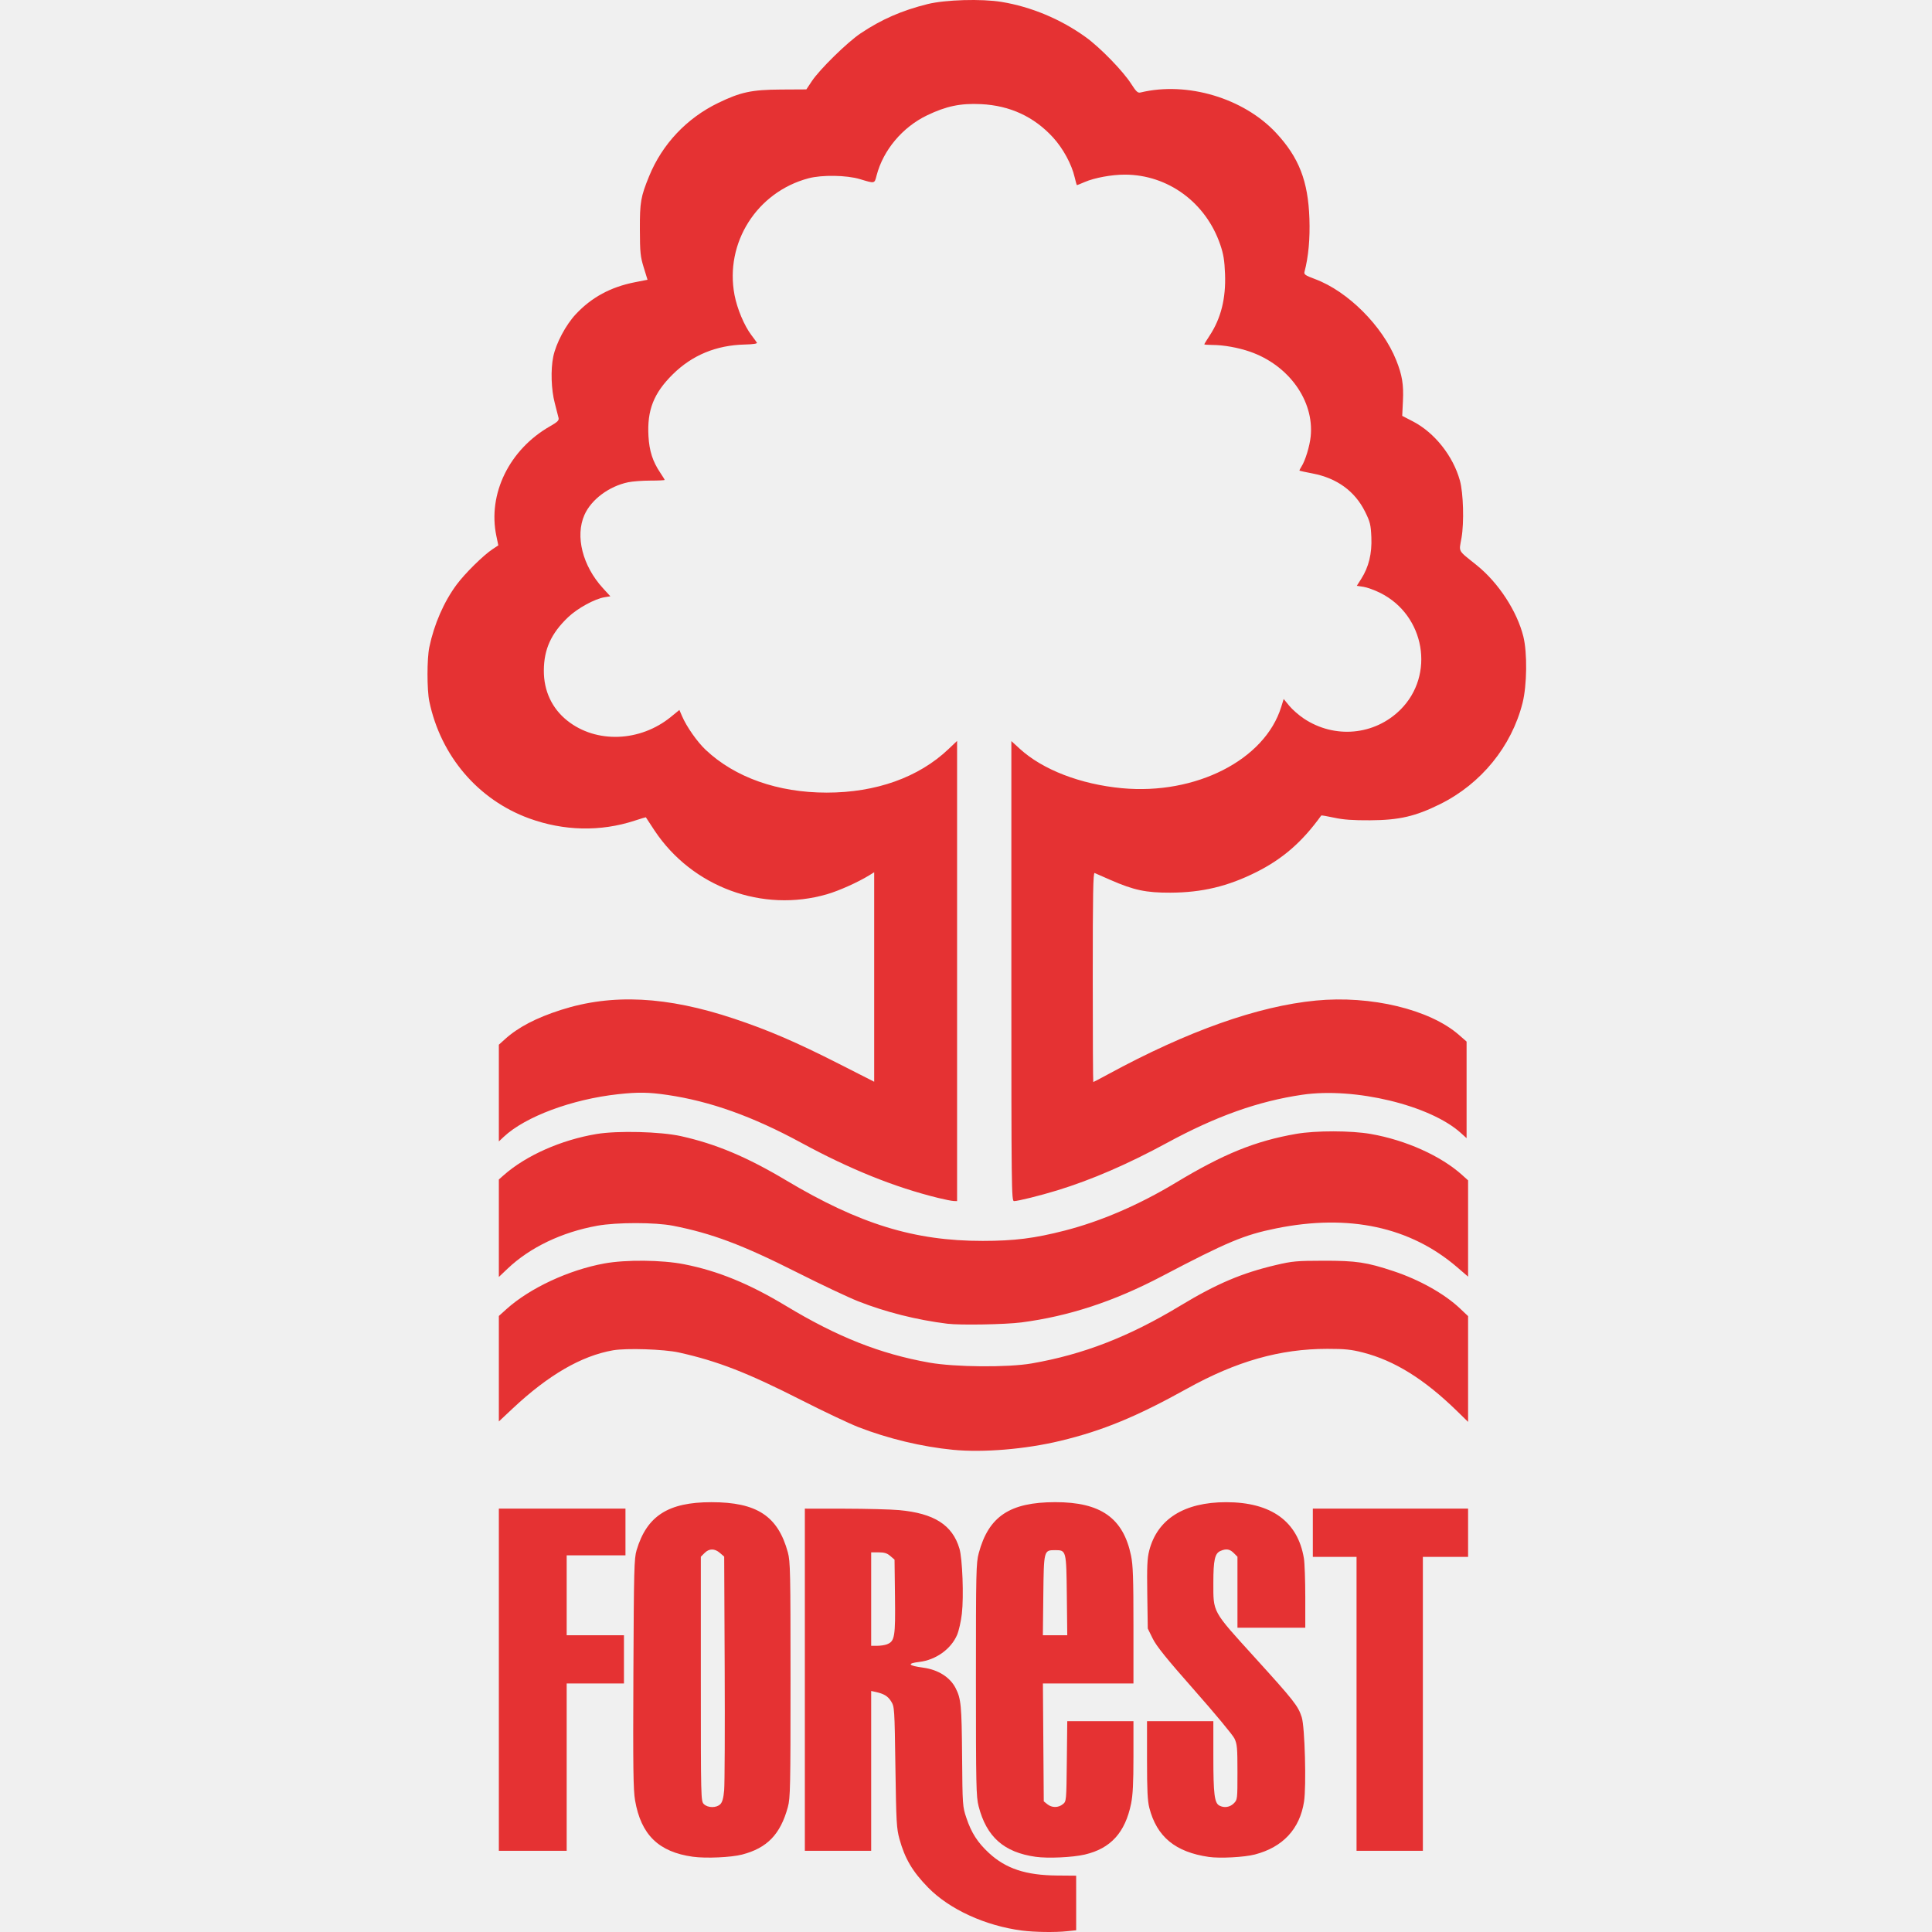
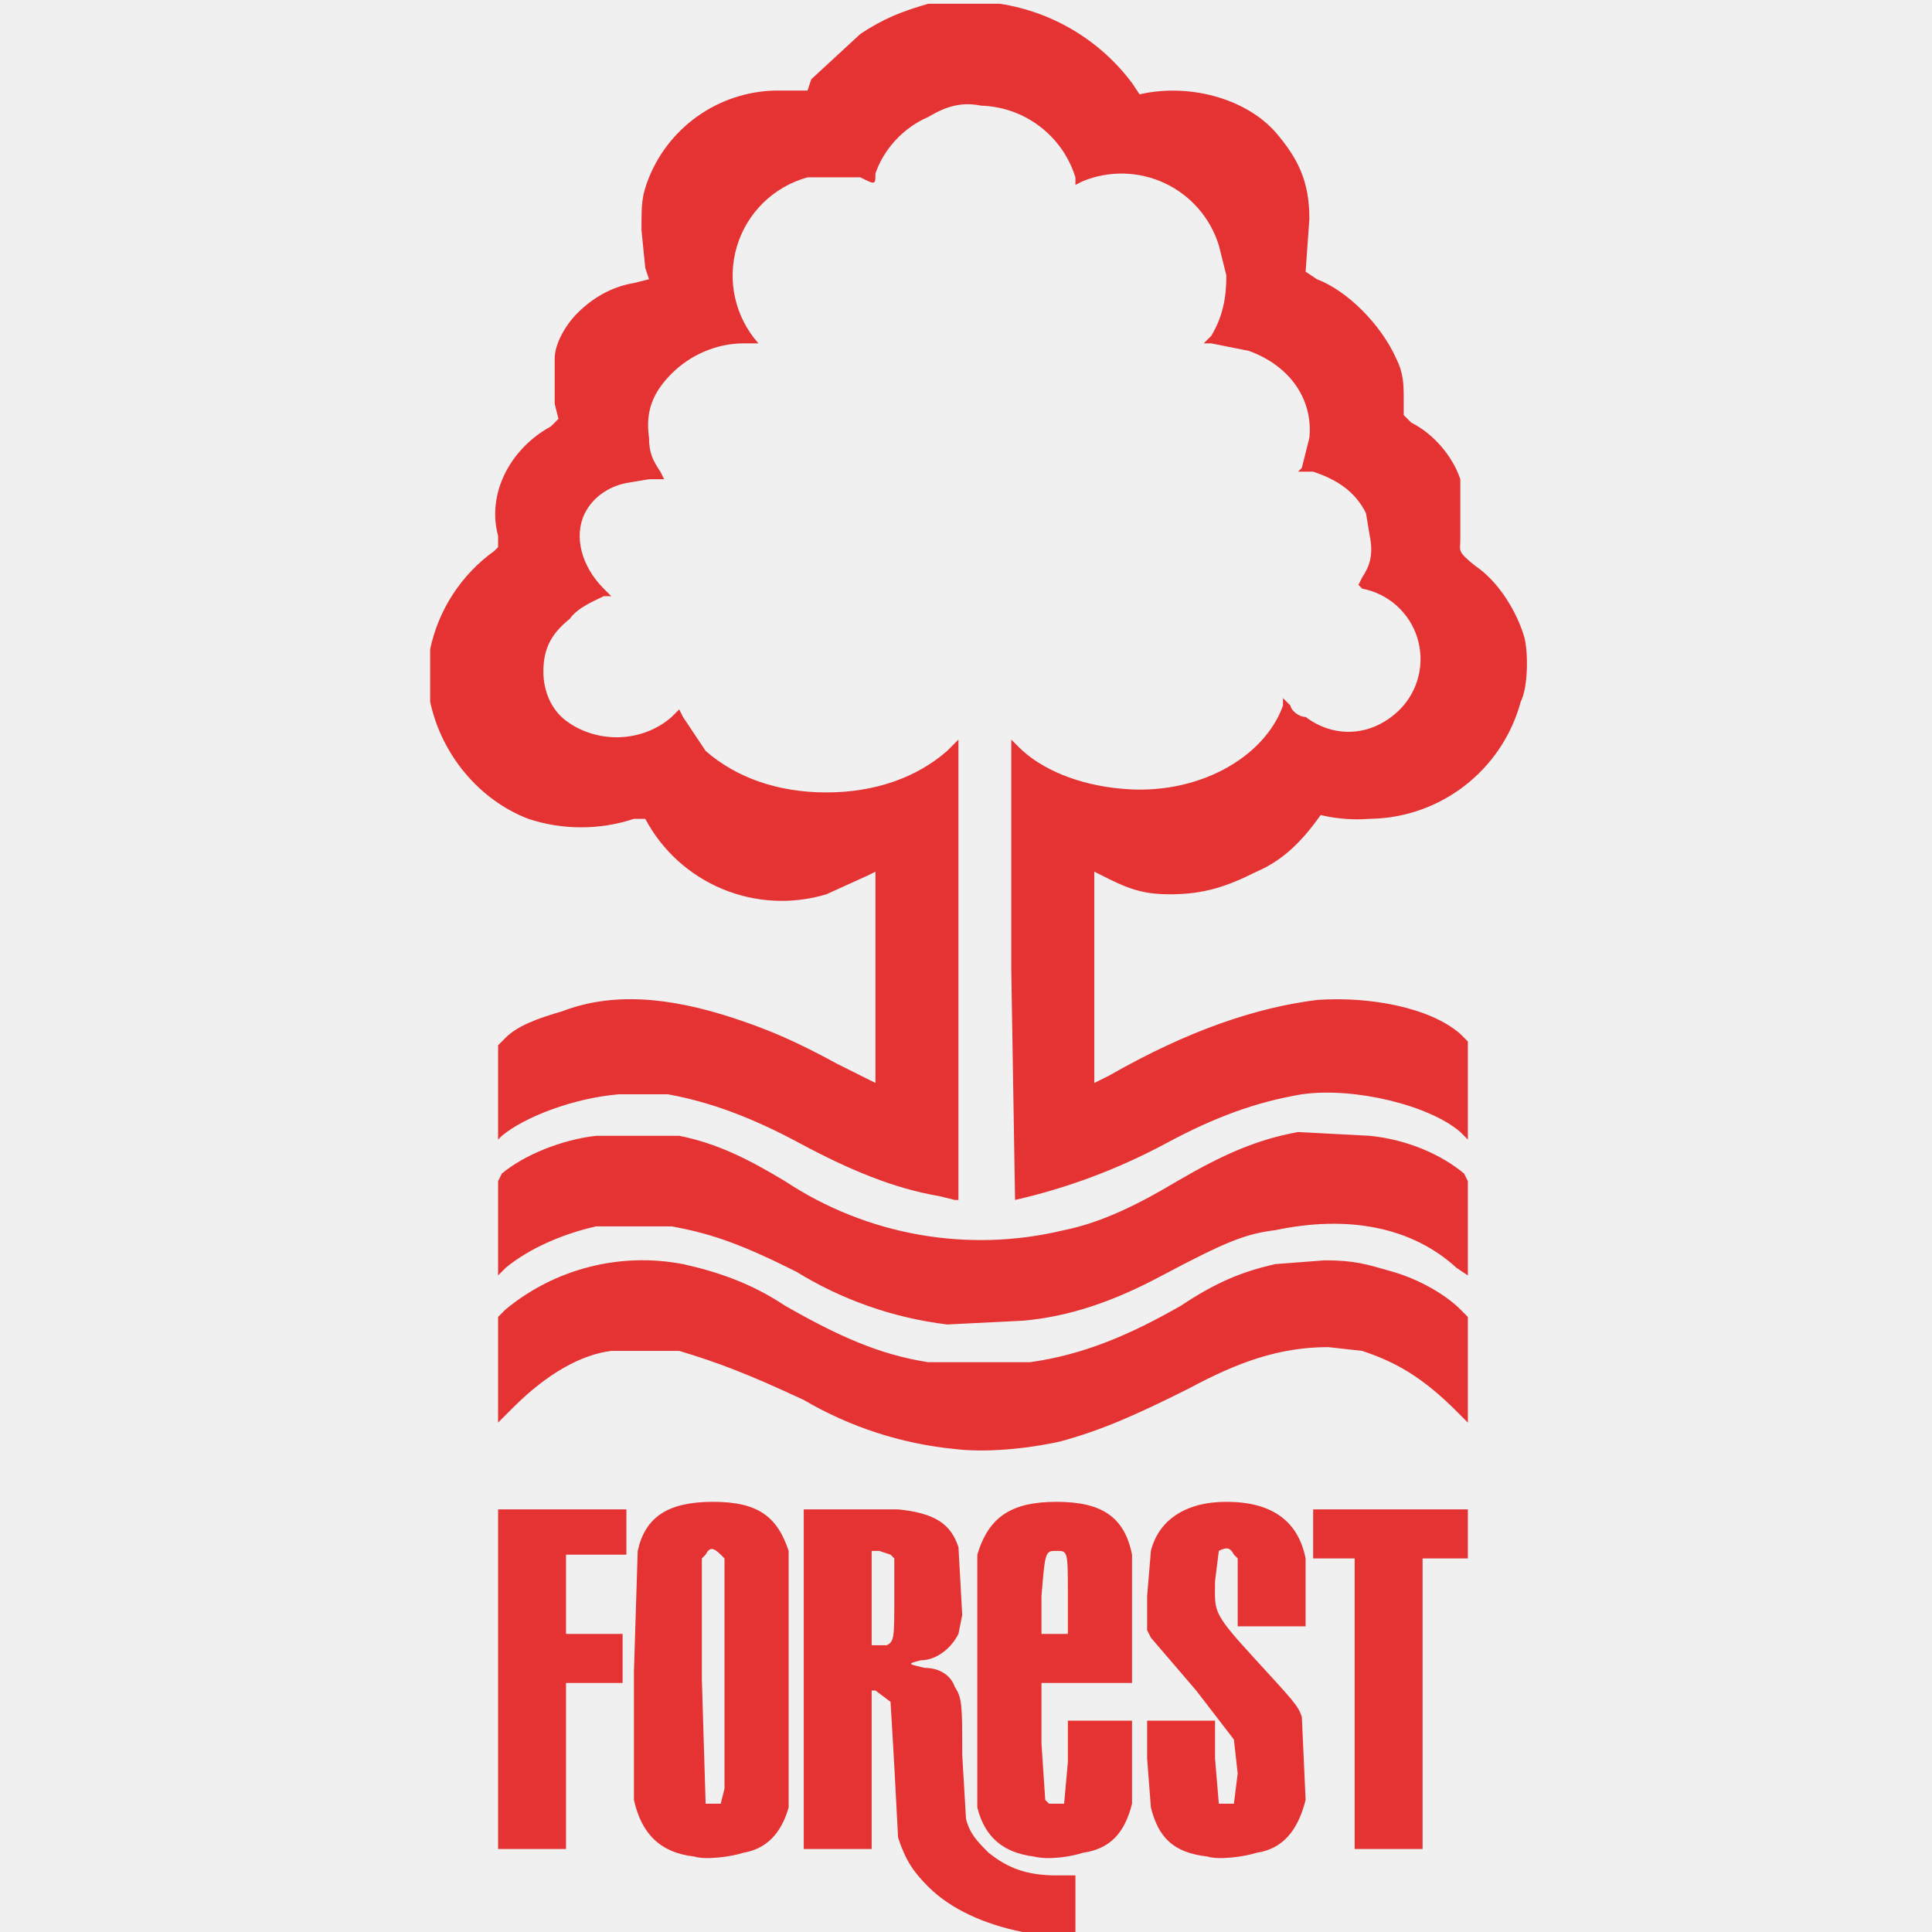
- <svg xmlns="http://www.w3.org/2000/svg" viewBox="0 0 512 512" fill="none">
-   <g clip-path="url(#clip0_1_3306)">
-     <path d="M270.816 511.616C261.13 510.362 251.61 505.995 245.957 500.214C241.819 495.982 239.797 492.555 238.363 487.344C237.597 484.559 237.503 482.889 237.292 468.312C237.065 452.616 237.045 452.307 236.158 450.882C235.285 449.478 234.265 448.865 231.967 448.363L230.869 448.123V469.303V490.483H222.08H213.292V445.143V399.803L223.778 399.816C229.546 399.824 236.062 399.994 238.259 400.194C247.557 401.042 252.399 404.126 254.259 410.385C255.056 413.069 255.431 423.072 254.906 427.637C254.674 429.654 254.104 432.188 253.639 433.27C252.018 437.036 248.006 439.908 243.64 440.425C240.255 440.826 240.645 441.412 244.651 441.946C248.589 442.472 251.75 444.459 253.234 447.342C254.686 450.164 254.855 451.927 254.965 465.395C255.072 478.515 255.088 478.741 256.111 481.792C257.426 485.716 259.08 488.289 262.064 491.051C266.552 495.206 271.848 496.962 280.102 497.031L285.194 497.074L285.195 504.307L285.197 511.541L282.741 511.797C279.581 512.128 274.123 512.045 270.816 511.616ZM235.018 435.772C237.118 434.974 237.311 433.844 237.18 423.118L237.061 413.314L235.94 412.351C235.082 411.614 234.355 411.387 232.844 411.387H230.869V423.771V436.155H232.441C233.305 436.155 234.465 435.983 235.018 435.772ZM183.624 492.057C174.553 490.802 169.873 486.238 168.298 477.109C167.819 474.335 167.743 468.555 167.856 443.472C167.981 415.818 168.054 412.979 168.704 410.81C171.429 401.718 177.08 398.092 188.525 398.095C200.576 398.098 206.158 401.759 208.788 411.387C209.439 413.771 209.497 416.538 209.497 445.143C209.497 473.748 209.439 476.514 208.788 478.898C206.817 486.113 203.32 489.744 196.674 491.475C193.757 492.235 187.065 492.533 183.624 492.057ZM190.884 478.137C191.428 477.592 191.721 476.538 191.91 474.441C192.056 472.828 192.118 458.235 192.048 442.012L191.92 412.516L190.8 411.552C189.368 410.321 187.951 410.327 186.709 411.569L185.729 412.55V444.925C185.729 476.768 185.742 477.313 186.528 478.099C187.568 479.139 189.862 479.159 190.884 478.137ZM274.48 492.077C266.048 490.894 261.428 486.798 259.338 478.655C258.693 476.139 258.632 473.255 258.632 445.143C258.632 416.299 258.679 414.209 259.383 411.587C261.996 401.854 267.608 398.108 279.604 398.088C291.701 398.068 297.679 402.278 299.741 412.269C300.258 414.773 300.377 418.226 300.377 430.745V446.141H288.379H276.382L276.495 461.756L276.608 477.371L277.551 478.135C278.756 479.109 280.453 479.109 281.657 478.135C282.6 477.372 282.6 477.365 282.719 466.75L282.837 456.128H291.607H300.377V465.532C300.377 472.542 300.216 475.721 299.745 478.016C298.175 485.668 294.326 489.888 287.467 491.479C284.21 492.234 277.727 492.533 274.48 492.077ZM282.719 422.786C282.585 410.821 282.581 410.806 279.604 410.806C276.628 410.806 276.624 410.821 276.49 422.786L276.371 433.358H279.604H282.837L282.719 422.786ZM320.35 492.106C311.472 490.817 306.572 486.778 304.588 479.114C304.11 477.267 303.972 474.42 303.972 466.43V456.128H312.76H321.549L321.551 465.616C321.553 475.456 321.842 477.8 323.138 478.494C324.412 479.176 325.931 478.947 326.96 477.917C327.929 476.948 327.94 476.854 327.94 469.655C327.94 463.147 327.854 462.194 327.127 460.693C326.68 459.77 321.922 454.038 316.553 447.957C309.154 439.575 306.475 436.256 305.482 434.24L304.172 431.581L304.04 422.519C303.932 415.153 304.028 412.984 304.554 410.934C306.695 402.578 313.814 398.095 324.944 398.095C336.888 398.095 343.932 403.185 345.549 412.985C345.749 414.194 345.913 418.823 345.914 423.272L345.916 431.361H336.928H327.94V421.955V412.549L326.959 411.569C325.88 410.489 324.908 410.349 323.366 411.051C321.942 411.7 321.553 413.491 321.551 419.404C321.547 427.416 321.173 426.737 332.436 439.145C342.983 450.763 344.006 452.064 344.978 455.096C345.799 457.654 346.221 473.348 345.58 477.465C344.451 484.713 339.968 489.528 332.547 491.461C329.754 492.188 323.276 492.531 320.35 492.106ZM132.2 445.143V399.803H148.977H165.755V405.995V412.186H157.966H150.176V422.772V433.358H157.766H165.356V439.75V446.141H157.766H150.176V468.312V490.483H141.188H132.2V445.143ZM359.498 451.534V412.586H353.706H347.914V406.194V399.803H368.486H389.059V406.194V412.586H383.067H377.075V451.534V490.483H368.287H359.498V451.534ZM252.572 384.214C244.346 383.418 235.352 381.261 227.473 378.196C225.057 377.256 218.321 374.068 212.505 371.112C198.064 363.771 190.213 360.714 179.936 358.428C175.98 357.548 165.985 357.22 162.414 357.852C154.044 359.335 145.331 364.389 135.895 373.236L132.2 376.7V362.722V348.745L134.232 346.917C140.422 341.352 150.713 336.555 160.163 334.829C165.87 333.787 175.417 333.882 181.305 335.041C190.252 336.801 198.53 340.186 208.299 346.082C221.932 354.31 233.242 358.787 246.248 361.103C253.039 362.312 267.056 362.426 273.412 361.323C287.074 358.951 299.179 354.251 312.76 346.043C322.409 340.212 329.1 337.366 338.158 335.24C342.495 334.223 343.615 334.121 350.71 334.106C359.391 334.088 362.186 334.505 369.349 336.888C376.205 339.168 382.818 342.884 386.911 346.755L389.059 348.786V362.8V376.813L386.163 373.982C377.479 365.494 369.552 360.562 361.145 358.415C358.06 357.628 356.402 357.459 351.757 357.46C339.197 357.464 327.67 360.736 314.558 368.018C301.185 375.446 292.172 379.159 281.002 381.841C271.767 384.059 260.599 384.991 252.572 384.214ZM251.042 350.799C242.923 349.792 234.686 347.717 227.419 344.85C224.812 343.822 217.467 340.35 211.095 337.135C196.758 329.901 188.59 326.833 178.338 324.832C173.599 323.907 163.434 323.905 158.311 324.828C148.897 326.524 140.454 330.564 134.497 336.224L132.2 338.406V325.491V312.577L133.498 311.429C139.389 306.223 148.73 302.08 158.09 300.524C163.693 299.592 175.033 299.881 180.483 301.094C189.73 303.152 197.928 306.6 208.327 312.803C227.751 324.391 242.292 328.87 260.43 328.851C268.87 328.842 274.111 328.182 282.187 326.11C291.749 323.656 301.87 319.292 311.585 313.433C324.279 305.778 332.689 302.369 343.519 300.486C348.705 299.585 358.068 299.6 363.293 300.518C372.602 302.153 381.889 306.333 387.523 311.423L389.059 312.811V325.566V338.322L386.184 335.847C373.746 325.142 357.488 321.641 338.25 325.524C329.703 327.25 325.274 329.104 307.864 338.246C295.217 344.888 283.251 348.818 270.696 350.453C266.425 351.01 254.438 351.22 251.042 350.799ZM248.645 317.469C237.105 314.637 225.301 309.885 212.394 302.875C199.498 295.871 188.232 291.84 176.889 290.173C171.899 289.44 169.124 289.396 163.842 289.971C151.583 291.303 139.205 295.912 133.498 301.27L132.2 302.489V289.674V276.859L133.82 275.395C137.322 272.231 142.082 269.743 148.662 267.636C162.238 263.289 176.744 264.022 194.517 269.955C203.653 273.005 211.003 276.169 222.38 281.951L231.668 286.671V258.916V231.161L230.37 231.96C227.356 233.813 222.333 236.066 219.165 236.984C202.045 241.945 183.443 235.082 173.479 220.129C172.202 218.213 171.156 216.617 171.153 216.582C171.149 216.547 169.8 216.958 168.153 217.496C159.12 220.445 149.394 220.228 140.2 216.873C126.693 211.943 116.788 200.329 113.775 185.886C113.131 182.8 113.131 174.592 113.775 171.505C115.045 165.418 117.639 159.481 121.022 154.917C123.203 151.975 128.086 147.158 130.517 145.549L132.061 144.527L131.54 142.037C129.202 130.881 134.998 119.073 145.828 112.929C147.692 111.871 148.162 111.415 148.031 110.786C147.939 110.347 147.485 108.565 147.022 106.827C146.08 103.287 145.905 97.987 146.617 94.527C147.344 90.991 149.935 86.105 152.587 83.271C156.766 78.803 161.841 76.056 168.236 74.799L171.6 74.139L170.599 70.891C169.703 67.985 169.595 66.929 169.574 60.852C169.548 53.576 169.797 52.143 172.036 46.671C175.504 38.192 181.987 31.318 190.323 27.282C196.29 24.393 199.209 23.771 207.001 23.728L213.692 23.691L215.151 21.499C217.242 18.358 224.56 11.188 228.076 8.836C233.627 5.123 238.982 2.782 245.811 1.085C250.492 -0.079 260.123 -0.362 265.422 0.508C273.278 1.799 281.106 5.073 287.718 9.834C291.533 12.581 297.591 18.804 299.777 22.223C301.099 24.288 301.525 24.684 302.242 24.511C314.606 21.522 329.609 26.002 338.198 35.246C344.237 41.746 346.661 47.981 347.007 57.904C347.195 63.289 346.753 68.077 345.702 72.037C345.52 72.723 345.919 72.996 348.517 73.964C357.2 77.2 366.392 86.392 370.013 95.46C371.594 99.419 372.003 101.905 371.792 106.279L371.603 110.207L374.439 111.677C380.179 114.653 385.085 120.834 386.892 127.364C387.809 130.68 388.027 138.476 387.315 142.544C386.632 146.446 386.175 145.627 391.375 149.816C397.119 154.444 402.046 161.99 403.71 168.709C404.775 173.012 404.669 181.623 403.493 186.286C400.588 197.799 392.516 207.712 381.669 213.089C375.085 216.353 370.809 217.342 363.094 217.385C358.521 217.41 356.031 217.231 353.573 216.7C351.742 216.304 350.2 216.04 350.148 216.113C345.115 223.104 339.953 227.605 332.933 231.122C325.403 234.895 318.549 236.534 310.164 236.567C303.699 236.593 300.469 235.907 294.285 233.196C292.253 232.305 290.365 231.478 290.09 231.358C289.694 231.185 289.591 236.852 289.591 258.947C289.591 274.24 289.654 286.753 289.731 286.753C289.808 286.753 291.56 285.834 293.626 284.71C314.695 273.252 333.287 266.653 348.713 265.16C363.294 263.748 378.907 267.498 386.649 274.27L388.66 276.029V288.827V301.626L387.116 300.231C378.997 292.897 359.007 288.084 345.117 290.121C333.431 291.834 322.306 295.792 309.264 302.875C298.884 308.513 289.306 312.659 280.203 315.454C275.747 316.823 269.788 318.304 268.719 318.308C268.056 318.311 268.02 315.143 268.02 257.351V196.392L270.277 198.455C276.325 203.983 286.354 207.85 297.315 208.881C316.866 210.719 335.193 201.38 339.527 187.371L340.187 185.238L341.653 187.027C342.459 188.01 344.194 189.534 345.51 190.412C353.656 195.852 364.255 194.89 371.107 188.09C380.374 178.893 377.658 163.066 365.794 157.131C364.301 156.384 362.29 155.655 361.323 155.51L359.567 155.246L360.748 153.389C362.742 150.252 363.611 146.67 363.423 142.365C363.278 139.049 363.098 138.312 361.778 135.641C359.084 130.19 354.332 126.719 347.863 125.478C346.023 125.124 344.459 124.791 344.386 124.736C344.314 124.682 344.536 124.207 344.88 123.682C345.9 122.126 347.083 118.267 347.348 115.636C348.296 106.209 341.526 96.763 331.27 93.204C328.114 92.109 324.25 91.419 321.249 91.415C320.096 91.413 319.152 91.337 319.152 91.247C319.152 91.156 319.784 90.123 320.557 88.95C323.565 84.388 324.893 79.09 324.647 72.636C324.509 69.005 324.244 67.373 323.383 64.847C319.582 53.686 309.539 46.306 298.115 46.278C294.641 46.27 290.07 47.109 287.461 48.235C286.399 48.693 285.473 49.068 285.403 49.068C285.334 49.068 285.06 48.124 284.796 46.971C284.01 43.54 281.718 39.324 279.064 36.425C274.023 30.92 267.656 27.973 259.991 27.597C254.573 27.331 250.77 28.119 245.685 30.564C239.164 33.697 234.054 39.784 232.31 46.49C231.733 48.712 231.898 48.675 227.873 47.465C224.36 46.409 217.854 46.303 214.291 47.244C200.601 50.859 192.03 64.353 194.653 78.164C195.347 81.822 197.24 86.325 199.129 88.812C199.797 89.692 200.455 90.594 200.59 90.816C200.747 91.072 199.579 91.249 197.377 91.302C189.799 91.484 183.44 94.116 178.295 99.198C173.238 104.193 171.465 108.692 171.849 115.56C172.069 119.502 172.97 122.305 174.969 125.267C175.614 126.223 176.141 127.085 176.141 127.184C176.141 127.283 174.443 127.364 172.366 127.364C170.29 127.364 167.638 127.562 166.474 127.804C161.404 128.858 156.685 132.381 154.881 136.459C152.392 142.085 154.372 149.951 159.761 155.848L161.749 158.023L160.257 158.264C157.618 158.691 153.05 161.188 150.555 163.568C146.054 167.861 144.147 172.051 144.123 177.697C144.099 183.099 146.277 187.751 150.342 190.982C157.996 197.066 169.627 196.643 177.793 189.985L180.044 188.149L180.763 189.814C181.972 192.614 184.776 196.611 187.006 198.713C194.768 206.032 206.139 210.051 219.084 210.051C232.162 210.051 243.465 206.015 251.342 198.533L253.639 196.351V257.331V318.311L252.74 318.282C252.245 318.266 250.403 317.9 248.645 317.469Z" fill="#E53233" />
+ <svg xmlns="http://www.w3.org/2000/svg" fill="none" viewBox="0 0 512 512">
+   <g clip-path="url(#a)">
+     <path fill="#E53233" d="M271 512c-10-2-19-6-25-12-4-4-6-7-8-13l-1-19-1-17-4-3h-1v42h-18v-90h25c10 1 14 4 16 10l1 18-1 5c-2 4-6 7-10 7-4 1-3 1 1 2 4 0 7 2 8 5 2 3 2 5 2 18l1 17c1 4 3 6 6 9 5 4 10 6 18 6h5v15h-14Zm-36-76c2-1 2-2 2-13v-10l-1-1-3-1h-2v25h4Zm-51 56c-9-1-14-6-16-15v-34l1-32c2-9 8-13 20-13s17 4 20 13v68c-2 7-6 11-12 12-3 1-10 2-13 1Zm7-14 1-4v-61l-1-1c-2-2-3-2-4 0l-1 1v32l1 33h4Zm83 14c-8-1-13-5-15-13v-67c3-10 9-14 21-14s18 4 20 14v34h-24v16l1 15 1 1h4l1-11v-11h17v22c-2 8-6 12-13 13-3 1-9 2-13 1Zm9-69c0-12 0-12-3-12s-3 0-4 12v10h7v-10Zm37 69c-9-1-13-5-15-13l-1-13v-10h18v10l1 12h4l1-8-1-9-10-13-12-14-1-2v-9l1-12c2-8 9-13 20-13 12 0 19 5 21 15v18h-18v-18l-1-1c-1-2-2-2-4-1l-1 8c0 8-1 8 10 20s12 13 13 16l1 22c-2 8-6 13-13 14-3 1-10 2-13 1Zm-188-47v-45h34v12h-16v21h15v13h-15v44h-18v-45Zm227 7v-39h-11v-13h41v13h-12v77h-18v-38Zm-106-68a98 98 0 0 1-40-13c-15-7-23-10-33-13h-18c-8 1-17 6-26 15l-4 4v-28l2-2a57 57 0 0 1 47-12c9 2 18 5 27 11 14 8 25 13 38 15h27c14-2 26-7 40-15 9-6 16-9 25-11l13-1c8 0 11 1 18 3s14 6 18 10l2 2v28l-3-3c-9-9-16-13-25-16l-9-1c-13 0-24 4-37 11-14 7-23 11-34 14-9 2-20 3-28 2Zm-2-33a99 99 0 0 1-40-14c-14-7-22-10-33-12h-20c-9 2-18 6-24 11l-2 2v-25l1-2c6-5 16-9 25-10h22c10 2 18 6 28 12a94 94 0 0 0 74 13c10-2 20-7 30-13 12-7 21-11 32-13l19 1c10 1 19 5 25 10l1 2v25l-3-2c-12-11-29-14-48-10-8 1-13 3-30 12-13 7-25 11-37 12l-20 1Zm-2-34c-12-2-24-7-37-14s-24-11-35-13h-13c-12 1-25 6-31 11l-1 1v-25l2-2c3-3 8-5 15-7 13-5 28-4 46 2 9 3 16 6 27 12l10 5v-56l-2 1-11 5a41 41 0 0 1-48-20h-3c-9 3-19 3-28 0-13-5-23-17-26-31v-14a43 43 0 0 1 17-26l1-1v-3c-3-11 3-23 14-29l2-2-1-4V95c0-4 3-9 6-12 4-4 9-7 15-8l4-1-1-3-1-10c0-7 0-9 2-14a37 37 0 0 1 35-23h7l1-3 13-12c6-4 11-6 18-8h19a54 54 0 0 1 35 21l2 3c13-3 28 1 36 10 6 7 9 13 9 23l-1 14 3 2c8 3 17 12 21 21 2 4 2 7 2 11v4l2 2c6 3 11 9 13 15v16c0 3-1 3 4 7 6 4 11 12 13 19 1 4 1 13-1 17a42 42 0 0 1-40 31 42 42 0 0 1-13-1c-5 7-10 12-17 15-8 4-14 6-23 6-6 0-10-1-16-4l-4-2v56l4-2c21-12 39-18 55-20 14-1 30 2 38 9l2 2v26l-2-2c-8-7-28-12-42-10-12 2-23 6-36 13a159 159 0 0 1-40 15l-1-61v-61l2 2c6 6 16 10 27 11 20 2 38-8 43-22v-2l2 2c0 1 2 3 4 3 8 6 18 5 25-2a19 19 0 0 0-10-32l-1-1 1-2c2-3 3-6 2-11l-1-6c-3-6-8-9-14-11h-4l1-1 2-8c1-10-5-19-16-23l-10-2h-2l2-2c3-5 4-10 4-16l-2-8a27 27 0 0 0-36-17l-2 1v-2a27 27 0 0 0-25-19c-5-1-9 0-14 3-7 3-12 9-14 15 0 3 0 3-4 1h-14a27 27 0 0 0-13 44h-4c-7 0-14 3-19 8s-7 10-6 17c0 4 1 6 3 9l1 2h-4l-6 1c-5 1-9 4-11 8-3 6-1 14 5 20l2 2h-2c-2 1-7 3-9 6-5 4-7 8-7 14 0 5 2 10 6 13 8 6 20 6 28-1l2-2 1 2 6 9c8 7 19 11 32 11s24-4 32-11l3-3v122h-1l-4-1Z" />
  </g>
  <defs>
-     <clipPath id="clip0_1_3306">
-       <rect width="512" height="512" fill="white" />
+     <clipPath id="a">
+       <path fill="#fff" d="M0 0h512v512H0z" />
    </clipPath>
  </defs>
</svg>
